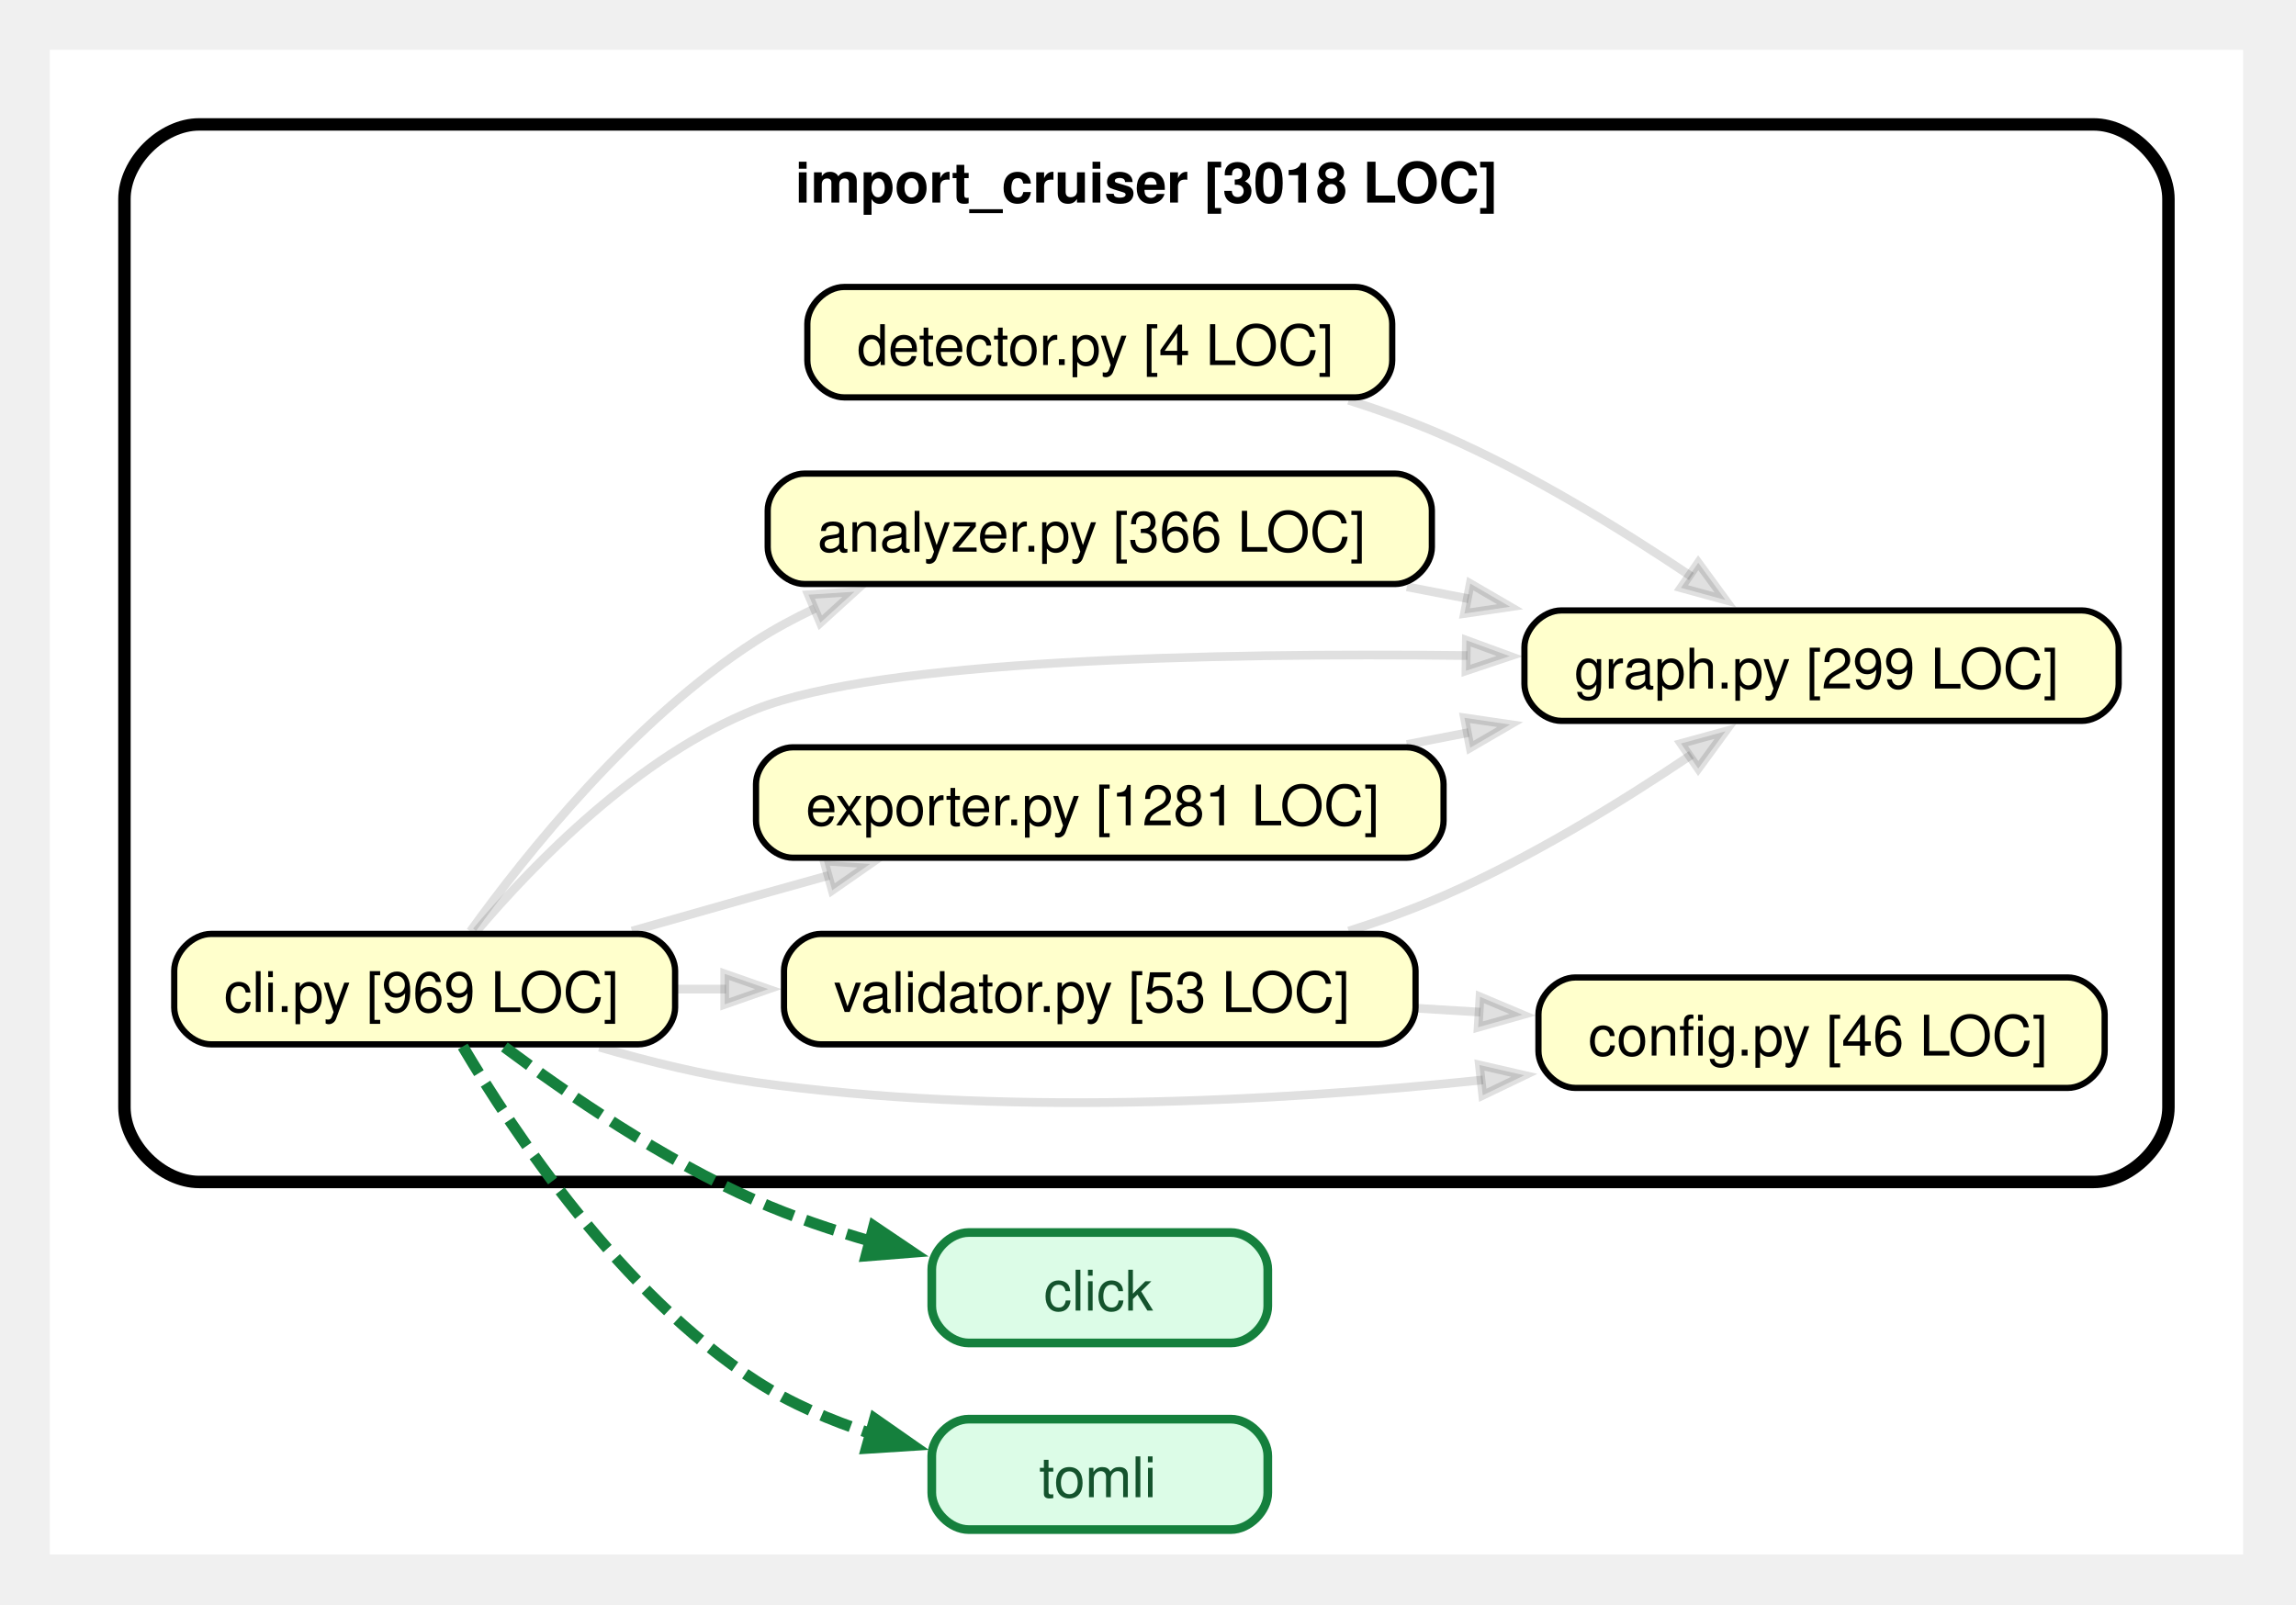
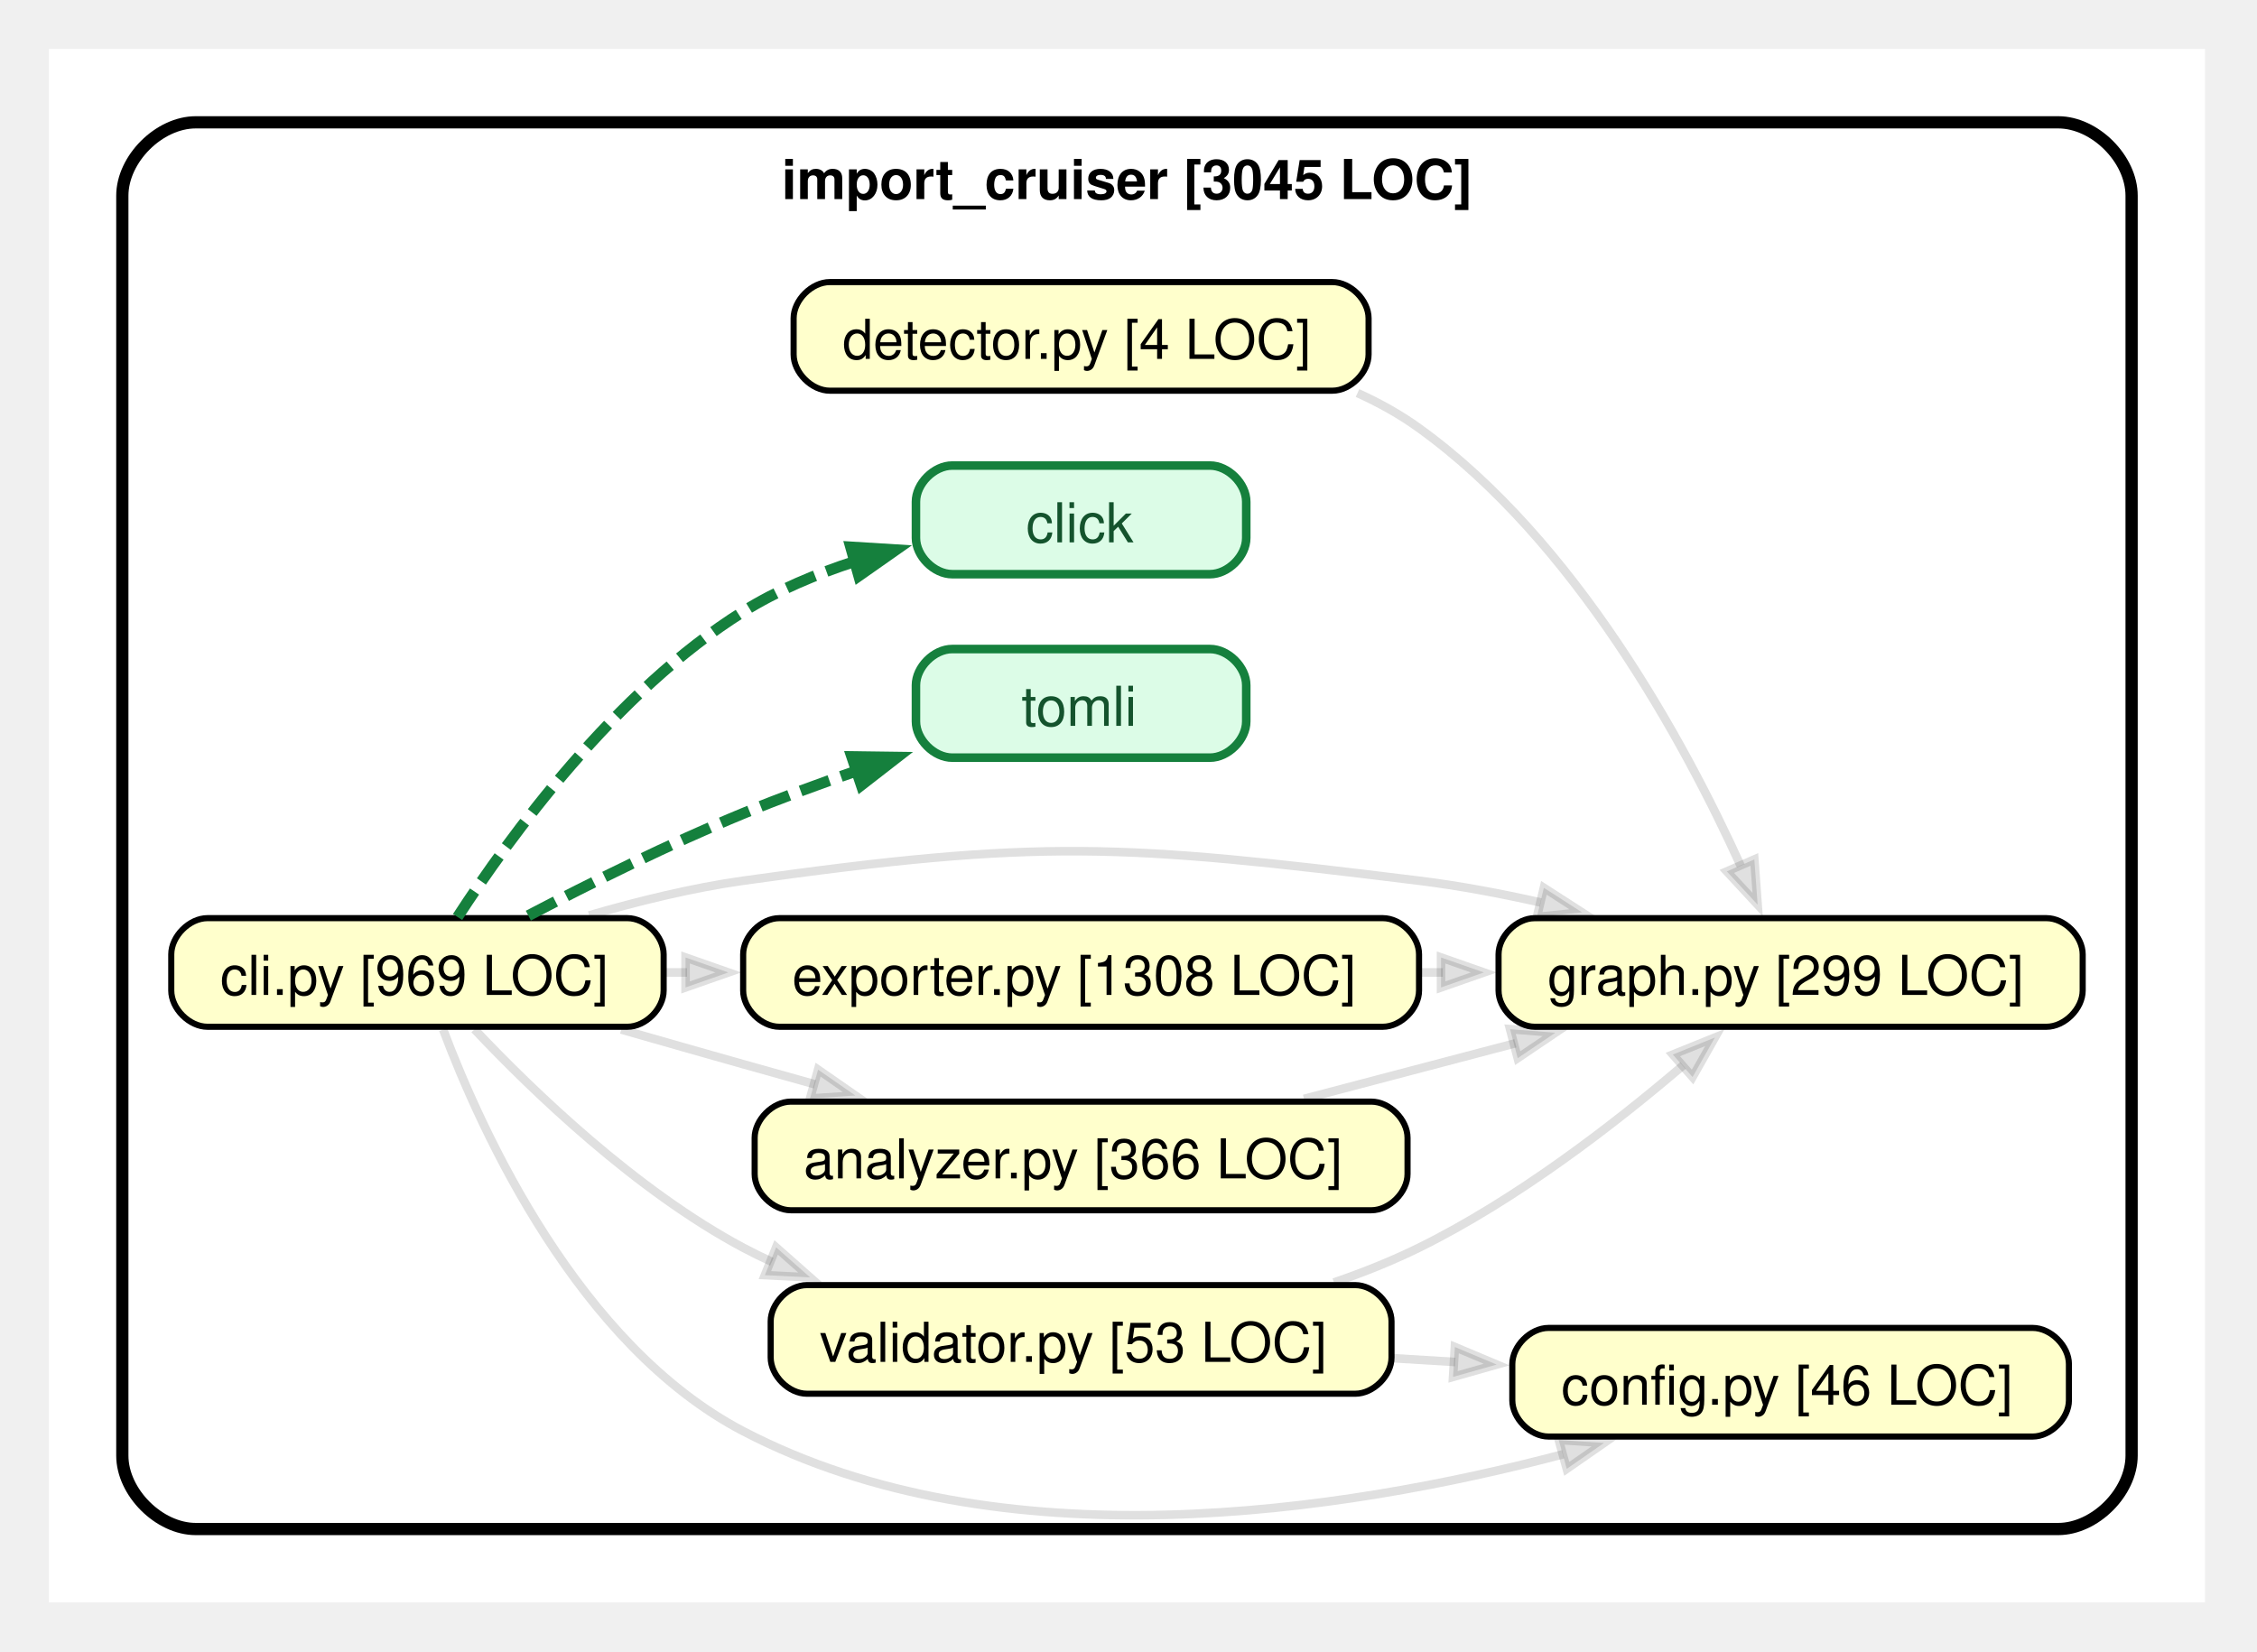
- <svg xmlns="http://www.w3.org/2000/svg" xmlns:xlink="http://www.w3.org/1999/xlink" width="369pt" height="258pt" viewBox="-8.00 -8.00 369.00 258.00">
-   <g id="graph0" class="graph" transform="scale(1 1) rotate(0) translate(4 237.88)">
-     <polygon fill="white" stroke="none" points="-4,4 -4,-237.88 348.5,-237.88 348.5,4 -4,4" />
+ <svg xmlns="http://www.w3.org/2000/svg" xmlns:xlink="http://www.w3.org/1999/xlink" width="369pt" height="270pt" viewBox="-8.00 -8.00 369.00 270.00">
+   <g id="graph0" class="graph" transform="scale(1 1) rotate(0) translate(4 250)">
+     <polygon fill="white" stroke="none" points="-4,4 -4,-250 348.5,-250 348.5,4 -4,4" />
    <g id="clust1" class="cluster">
-       <path fill="#ffffff" stroke="black" stroke-width="2" d="M20,-55.88C20,-55.88 324.5,-55.88 324.5,-55.88 330.5,-55.88 336.5,-61.88 336.5,-67.88 336.5,-67.88 336.5,-213.88 336.5,-213.88 336.5,-219.88 330.5,-225.88 324.5,-225.88 324.5,-225.88 20,-225.88 20,-225.88 14,-225.88 8,-219.88 8,-213.88 8,-213.88 8,-67.88 8,-67.88 8,-61.88 14,-55.88 20,-55.88" />
-       <text xml:space="preserve" text-anchor="middle" x="172.25" y="-213.32" font-family="Helvetica,sans-Serif" font-weight="bold" font-size="9.00">import_cruiser [3018 LOC]</text>
+       <path fill="#ffffff" stroke="black" stroke-width="2" d="M20,-8C20,-8 324.5,-8 324.5,-8 330.5,-8 336.5,-14 336.5,-20 336.5,-20 336.5,-226 336.5,-226 336.5,-232 330.5,-238 324.5,-238 324.5,-238 20,-238 20,-238 14,-238 8,-232 8,-226 8,-226 8,-20 8,-20 8,-14 14,-8 20,-8" />
+       <text xml:space="preserve" text-anchor="middle" x="172.25" y="-225.45" font-family="Helvetica,sans-Serif" font-weight="bold" font-size="9.00">import_cruiser [3045 LOC]</text>
    </g>
    <g id="node1" class="node">
      <g id="a_node1">
        <a xlink:href="click" xlink:title="click">
-           <path fill="#dcfce7" stroke="#15803d" stroke-width="1.4" d="M185.83,-47.75C185.83,-47.75 143.67,-47.75 143.67,-47.75 140.71,-47.75 137.75,-44.79 137.75,-41.83 137.75,-41.83 137.75,-35.92 137.75,-35.92 137.75,-32.96 140.71,-30 143.67,-30 143.67,-30 185.83,-30 185.83,-30 188.79,-30 191.75,-32.96 191.75,-35.92 191.75,-35.92 191.75,-41.83 191.75,-41.83 191.75,-44.79 188.79,-47.75 185.83,-47.75" />
-           <text xml:space="preserve" text-anchor="start" x="155.75" y="-35.2" font-family="Helvetica,sans-Serif" font-size="9.00" fill="#14532d">click</text>
+           <path fill="#dcfce7" stroke="#15803d" stroke-width="1.4" d="M185.83,-181.88C185.83,-181.88 143.67,-181.88 143.67,-181.88 140.71,-181.88 137.75,-178.92 137.75,-175.96 137.75,-175.96 137.75,-170.04 137.75,-170.04 137.75,-167.08 140.71,-164.12 143.67,-164.12 143.67,-164.12 185.83,-164.12 185.83,-164.12 188.79,-164.12 191.75,-167.08 191.75,-170.04 191.75,-170.04 191.75,-175.96 191.75,-175.96 191.75,-178.92 188.79,-181.88 185.83,-181.88" />
+           <text xml:space="preserve" text-anchor="start" x="155.75" y="-169.32" font-family="Helvetica,sans-Serif" font-size="9.00" fill="#14532d">click</text>
        </a>
      </g>
    </g>
    <g id="node2" class="node">
      <g id="a_node2">
        <a xlink:href="import_cruiser.analyzer" xlink:title="analyzer.py [366 LOC]">
-           <path fill="#ffffcc" stroke="black" d="M212.21,-169.75C212.21,-169.75 117.29,-169.75 117.29,-169.75 114.33,-169.75 111.38,-166.79 111.38,-163.83 111.38,-163.83 111.38,-157.92 111.38,-157.92 111.38,-154.96 114.33,-152 117.29,-152 117.29,-152 212.21,-152 212.21,-152 215.17,-152 218.12,-154.96 218.12,-157.92 218.12,-157.92 218.12,-163.83 218.12,-163.83 218.12,-166.79 215.17,-169.75 212.21,-169.75" />
-           <text xml:space="preserve" text-anchor="start" x="119.38" y="-157.2" font-family="Helvetica,sans-Serif" font-size="9.00">analyzer.py [366 LOC]</text>
+           <path fill="#ffffcc" stroke="black" d="M212.21,-77.88C212.21,-77.88 117.29,-77.88 117.29,-77.88 114.33,-77.88 111.38,-74.92 111.38,-71.96 111.38,-71.96 111.38,-66.04 111.38,-66.04 111.38,-63.08 114.33,-60.12 117.29,-60.12 117.29,-60.12 212.21,-60.12 212.21,-60.12 215.17,-60.12 218.12,-63.08 218.12,-66.04 218.12,-66.04 218.12,-71.96 218.12,-71.96 218.12,-74.92 215.17,-77.88 212.21,-77.88" />
+           <text xml:space="preserve" text-anchor="start" x="119.38" y="-65.33" font-family="Helvetica,sans-Serif" font-size="9.00">analyzer.py [366 LOC]</text>
        </a>
      </g>
    </g>
    <g id="node7" class="node">
      <g id="a_node7">
        <a xlink:href="import_cruiser.graph" xlink:title="graph.py [299 LOC]">
-           <path fill="#ffffcc" stroke="black" d="M322.58,-147.75C322.58,-147.75 238.92,-147.75 238.92,-147.75 235.96,-147.75 233,-144.79 233,-141.83 233,-141.83 233,-135.92 233,-135.92 233,-132.96 235.96,-130 238.92,-130 238.92,-130 322.58,-130 322.58,-130 325.54,-130 328.5,-132.96 328.5,-135.92 328.5,-135.92 328.5,-141.83 328.5,-141.83 328.5,-144.79 325.54,-147.75 322.58,-147.75" />
-           <text xml:space="preserve" text-anchor="start" x="241" y="-135.2" font-family="Helvetica,sans-Serif" font-size="9.00">graph.py [299 LOC]</text>
+           <path fill="#ffffcc" stroke="black" d="M322.58,-107.88C322.58,-107.88 238.92,-107.88 238.92,-107.88 235.96,-107.88 233,-104.92 233,-101.96 233,-101.96 233,-96.04 233,-96.04 233,-93.08 235.96,-90.12 238.92,-90.12 238.92,-90.12 322.58,-90.12 322.58,-90.12 325.54,-90.12 328.5,-93.08 328.5,-96.04 328.5,-96.04 328.5,-101.96 328.5,-101.96 328.5,-104.92 325.54,-107.88 322.58,-107.88" />
+           <text xml:space="preserve" text-anchor="start" x="241" y="-95.33" font-family="Helvetica,sans-Serif" font-size="9.00">graph.py [299 LOC]</text>
        </a>
      </g>
    </g>
    <g id="edge1" class="edge">
-       <path fill="none" stroke="#000000" stroke-width="1.4" stroke-opacity="0.122" d="M214.1,-151.55C217.38,-150.91 220.71,-150.27 224.03,-149.63" />
-       <polygon fill="#000000" fill-opacity="0.122" stroke="#000000" stroke-width="1.4" stroke-opacity="0.122" points="224.29,-152.07 230.7,-148.34 223.36,-147.26 224.29,-152.07" />
+       <path fill="none" stroke="#000000" stroke-width="1.4" stroke-opacity="0.122" d="M201.2,-78.33C212.13,-81.21 224.31,-84.41 235.75,-87.42" />
+       <polygon fill="#000000" fill-opacity="0.122" stroke="#000000" stroke-width="1.4" stroke-opacity="0.122" points="234.88,-89.73 242.28,-89.14 236.13,-84.99 234.88,-89.73" />
    </g>
    <g id="node3" class="node">
      <g id="a_node3">
        <a xlink:href="import_cruiser.cli" xlink:title="cli.py [969 LOC]">
-           <path fill="#ffffcc" stroke="black" d="M90.58,-95.75C90.58,-95.75 21.92,-95.75 21.92,-95.75 18.96,-95.75 16,-92.79 16,-89.83 16,-89.83 16,-83.92 16,-83.92 16,-80.96 18.96,-78 21.92,-78 21.92,-78 90.58,-78 90.58,-78 93.54,-78 96.5,-80.96 96.5,-83.92 96.5,-83.92 96.5,-89.83 96.5,-89.83 96.5,-92.79 93.54,-95.75 90.58,-95.75" />
-           <text xml:space="preserve" text-anchor="start" x="24" y="-83.2" font-family="Helvetica,sans-Serif" font-size="9.00">cli.py [969 LOC]</text>
+           <path fill="#ffffcc" stroke="black" d="M90.58,-107.88C90.58,-107.88 21.92,-107.88 21.92,-107.88 18.96,-107.88 16,-104.92 16,-101.96 16,-101.96 16,-96.04 16,-96.04 16,-93.08 18.96,-90.12 21.92,-90.12 21.92,-90.12 90.58,-90.12 90.58,-90.12 93.54,-90.12 96.5,-93.08 96.5,-96.04 96.5,-96.04 96.5,-101.96 96.5,-101.96 96.5,-104.92 93.54,-107.88 90.58,-107.88" />
+           <text xml:space="preserve" text-anchor="start" x="24" y="-95.33" font-family="Helvetica,sans-Serif" font-size="9.00">cli.py [969 LOC]</text>
        </a>
      </g>
    </g>
    <g id="edge2" class="edge">
-       <path fill="none" stroke="#15803d" stroke-width="1.8" stroke-dasharray="5,2" d="M69.06,-77.58C79.26,-69.96 94.64,-59.42 109.5,-52.88 115.36,-50.29 121.8,-48.12 128.12,-46.3" />
-       <polygon fill="#15803d" stroke="#15803d" stroke-width="1.8" points="128.45,-48.75 134.6,-44.6 127.21,-44.01 128.45,-48.75" />
+       <path fill="none" stroke="#15803d" stroke-width="1.8" stroke-dasharray="5,2" d="M62.81,-108.07C71.26,-121.09 88.61,-144.96 109.5,-158 115.07,-161.48 121.45,-164.16 127.84,-166.23" />
+       <polygon fill="#15803d" stroke="#15803d" stroke-width="1.8" points="127.08,-168.56 134.48,-168.1 128.41,-163.84 127.08,-168.56" />
    </g>
    <g id="edge3" class="edge">
-       <path fill="none" stroke="#000000" stroke-width="1.4" stroke-opacity="0.122" d="M63.6,-96.16C72.49,-108.51 89.8,-130.24 109.5,-142.88 112.47,-144.78 115.66,-146.5 118.95,-148.06" />
-       <polygon fill="#000000" fill-opacity="0.122" stroke="#000000" stroke-width="1.4" stroke-opacity="0.122" points="117.93,-150.28 125.33,-150.76 119.84,-145.77 117.93,-150.28" />
+       <path fill="none" stroke="#000000" stroke-width="1.4" stroke-opacity="0.122" d="M89.57,-89.67C96.16,-87.78 103.05,-85.82 109.5,-84 113.31,-82.93 117.26,-81.82 121.23,-80.71" />
+       <polygon fill="#000000" fill-opacity="0.122" stroke="#000000" stroke-width="1.4" stroke-opacity="0.122" points="121.75,-83.11 127.84,-78.88 120.43,-78.39 121.75,-83.11" />
    </g>
    <g id="node4" class="node">
      <g id="a_node4">
        <a xlink:href="import_cruiser.config" xlink:title="config.py [46 LOC]">
-           <path fill="#ffffcc" stroke="black" d="M320.33,-88.75C320.33,-88.75 241.17,-88.75 241.17,-88.75 238.21,-88.75 235.25,-85.79 235.25,-82.83 235.25,-82.83 235.25,-76.92 235.25,-76.92 235.25,-73.96 238.21,-71 241.17,-71 241.17,-71 320.33,-71 320.33,-71 323.29,-71 326.25,-73.96 326.25,-76.92 326.25,-76.92 326.25,-82.83 326.25,-82.83 326.25,-85.79 323.29,-88.75 320.33,-88.75" />
-           <text xml:space="preserve" text-anchor="start" x="243.25" y="-76.2" font-family="Helvetica,sans-Serif" font-size="9.00">config.py [46 LOC]</text>
+           <path fill="#ffffcc" stroke="black" d="M320.33,-40.88C320.33,-40.88 241.17,-40.88 241.17,-40.88 238.21,-40.88 235.25,-37.92 235.25,-34.96 235.25,-34.96 235.25,-29.04 235.25,-29.04 235.25,-26.08 238.21,-23.12 241.17,-23.12 241.17,-23.12 320.33,-23.12 320.33,-23.12 323.29,-23.12 326.25,-26.08 326.25,-29.04 326.25,-29.04 326.25,-34.96 326.25,-34.96 326.25,-37.92 323.29,-40.88 320.33,-40.88" />
+           <text xml:space="preserve" text-anchor="start" x="243.25" y="-28.32" font-family="Helvetica,sans-Serif" font-size="9.00">config.py [46 LOC]</text>
        </a>
      </g>
    </g>
    <g id="edge4" class="edge">
-       <path fill="none" stroke="#000000" stroke-width="1.4" stroke-opacity="0.122" d="M84.33,-77.55C92.33,-75.21 101.18,-73.05 109.5,-71.88 148.37,-66.41 192.66,-68.75 226.33,-72.28" />
-       <polygon fill="#000000" fill-opacity="0.122" stroke="#000000" stroke-width="1.4" stroke-opacity="0.122" points="225.76,-74.68 232.98,-73.02 226.3,-69.81 225.76,-74.68" />
+       <path fill="none" stroke="#000000" stroke-width="1.4" stroke-opacity="0.122" d="M60.45,-89.66C66.77,-72.87 82.63,-38.03 109.5,-24 151.45,-2.1 207.44,-10.69 243.55,-20.22" />
+       <polygon fill="#000000" fill-opacity="0.122" stroke="#000000" stroke-width="1.4" stroke-opacity="0.122" points="242.84,-22.56 250.24,-22.07 244.15,-17.84 242.84,-22.56" />
    </g>
    <g id="node6" class="node">
      <g id="a_node6">
-         <a xlink:href="import_cruiser.exporter" xlink:title="exporter.py [1281 LOC]">
-           <path fill="#ffffcc" stroke="black" d="M214.08,-125.75C214.08,-125.75 115.42,-125.75 115.42,-125.75 112.46,-125.75 109.5,-122.79 109.5,-119.83 109.5,-119.83 109.5,-113.92 109.5,-113.92 109.5,-110.96 112.46,-108 115.42,-108 115.42,-108 214.08,-108 214.08,-108 217.04,-108 220,-110.96 220,-113.92 220,-113.92 220,-119.83 220,-119.83 220,-122.79 217.04,-125.75 214.08,-125.75" />
-           <text xml:space="preserve" text-anchor="start" x="117.5" y="-113.2" font-family="Helvetica,sans-Serif" font-size="9.00">exporter.py [1281 LOC]</text>
+         <a xlink:href="import_cruiser.exporter" xlink:title="exporter.py [1308 LOC]">
+           <path fill="#ffffcc" stroke="black" d="M214.08,-107.88C214.08,-107.88 115.42,-107.88 115.42,-107.88 112.46,-107.88 109.5,-104.92 109.5,-101.96 109.5,-101.96 109.5,-96.04 109.5,-96.04 109.5,-93.08 112.46,-90.12 115.42,-90.12 115.42,-90.12 214.08,-90.12 214.08,-90.12 217.04,-90.12 220,-93.08 220,-96.04 220,-96.04 220,-101.96 220,-101.96 220,-104.92 217.04,-107.88 214.08,-107.88" />
+           <text xml:space="preserve" text-anchor="start" x="117.5" y="-95.33" font-family="Helvetica,sans-Serif" font-size="9.00">exporter.py [1308 LOC]</text>
        </a>
      </g>
    </g>
    <g id="edge5" class="edge">
-       <path fill="none" stroke="#000000" stroke-width="1.4" stroke-opacity="0.122" d="M89.57,-96.21C96.16,-98.09 103.05,-100.06 109.5,-101.88 113.31,-102.95 117.26,-104.06 121.23,-105.16" />
-       <polygon fill="#000000" fill-opacity="0.122" stroke="#000000" stroke-width="1.4" stroke-opacity="0.122" points="120.43,-107.48 127.84,-107 121.75,-102.76 120.43,-107.48" />
+       <path fill="none" stroke="#000000" stroke-width="1.4" stroke-opacity="0.122" d="M96.91,-99C98.04,-99 99.18,-99 100.32,-99" />
+       <polygon fill="#000000" fill-opacity="0.122" stroke="#000000" stroke-width="1.4" stroke-opacity="0.122" points="100.08,-101.45 107.08,-99 100.08,-96.55 100.08,-101.45" />
    </g>
    <g id="edge6" class="edge">
-       <path fill="none" stroke="#000000" stroke-width="1.4" stroke-opacity="0.122" d="M64.57,-96.17C73.74,-107.01 90.57,-124.4 109.5,-131.88 129.62,-139.82 182.33,-140.97 223.82,-140.5" />
-       <polygon fill="#000000" fill-opacity="0.122" stroke="#000000" stroke-width="1.4" stroke-opacity="0.122" points="223.67,-142.95 230.63,-140.4 223.6,-138.05 223.67,-142.95" />
+       <path fill="none" stroke="#000000" stroke-width="1.4" stroke-opacity="0.122" d="M84.33,-108.33C92.33,-110.66 101.18,-112.83 109.5,-114 158.13,-120.84 171.26,-120.02 220,-114 226.49,-113.2 233.3,-111.92 239.89,-110.44" />
+       <polygon fill="#000000" fill-opacity="0.122" stroke="#000000" stroke-width="1.4" stroke-opacity="0.122" points="240.41,-112.84 246.64,-108.83 239.27,-108.08 240.41,-112.84" />
    </g>
    <g id="node8" class="node">
      <g id="a_node8">
        <a xlink:href="import_cruiser.validator" xlink:title="validator.py [53 LOC]">
-           <path fill="#ffffcc" stroke="black" d="M209.58,-95.75C209.58,-95.75 119.92,-95.75 119.92,-95.75 116.96,-95.75 114,-92.79 114,-89.83 114,-89.83 114,-83.92 114,-83.92 114,-80.96 116.96,-78 119.92,-78 119.92,-78 209.58,-78 209.58,-78 212.54,-78 215.5,-80.96 215.5,-83.92 215.5,-83.92 215.5,-89.83 215.5,-89.83 215.5,-92.79 212.54,-95.75 209.58,-95.75" />
-           <text xml:space="preserve" text-anchor="start" x="122" y="-83.2" font-family="Helvetica,sans-Serif" font-size="9.00">validator.py [53 LOC]</text>
+           <path fill="#ffffcc" stroke="black" d="M209.58,-47.88C209.58,-47.88 119.92,-47.88 119.92,-47.88 116.96,-47.88 114,-44.92 114,-41.96 114,-41.96 114,-36.04 114,-36.04 114,-33.08 116.96,-30.12 119.92,-30.12 119.92,-30.12 209.58,-30.12 209.58,-30.12 212.54,-30.12 215.5,-33.08 215.5,-36.04 215.5,-36.04 215.5,-41.96 215.5,-41.96 215.5,-44.92 212.54,-47.88 209.58,-47.88" />
+           <text xml:space="preserve" text-anchor="start" x="122" y="-35.33" font-family="Helvetica,sans-Serif" font-size="9.00">validator.py [53 LOC]</text>
        </a>
      </g>
    </g>
    <g id="edge7" class="edge">
-       <path fill="none" stroke="#000000" stroke-width="1.4" stroke-opacity="0.122" d="M96.91,-86.88C99.46,-86.88 102.05,-86.88 104.67,-86.88" />
-       <polygon fill="#000000" fill-opacity="0.122" stroke="#000000" stroke-width="1.4" stroke-opacity="0.122" points="104.47,-89.33 111.47,-86.88 104.47,-84.43 104.47,-89.33" />
+       <path fill="none" stroke="#000000" stroke-width="1.4" stroke-opacity="0.122" d="M65.58,-89.7C75.2,-79.5 91.97,-63.36 109.5,-54 111.02,-53.19 112.59,-52.42 114.19,-51.69" />
+       <polygon fill="#000000" fill-opacity="0.122" stroke="#000000" stroke-width="1.4" stroke-opacity="0.122" points="114.89,-54.05 120.45,-49.14 113.05,-49.51 114.89,-54.05" />
    </g>
    <g id="node9" class="node">
      <g id="a_node9">
        <a xlink:href="tomli" xlink:title="tomli">
-           <path fill="#dcfce7" stroke="#15803d" stroke-width="1.4" d="M185.83,-17.75C185.83,-17.75 143.67,-17.75 143.67,-17.75 140.71,-17.75 137.75,-14.79 137.75,-11.83 137.75,-11.83 137.75,-5.92 137.75,-5.92 137.75,-2.96 140.71,0 143.67,0 143.67,0 185.83,0 185.83,0 188.79,0 191.75,-2.96 191.75,-5.92 191.75,-5.92 191.75,-11.83 191.75,-11.83 191.75,-14.79 188.79,-17.75 185.83,-17.75" />
-           <text xml:space="preserve" text-anchor="start" x="155" y="-5.2" font-family="Helvetica,sans-Serif" font-size="9.00" fill="#14532d">tomli</text>
+           <path fill="#dcfce7" stroke="#15803d" stroke-width="1.4" d="M185.83,-151.88C185.83,-151.88 143.67,-151.88 143.67,-151.88 140.71,-151.88 137.75,-148.92 137.75,-145.96 137.75,-145.96 137.75,-140.04 137.75,-140.04 137.75,-137.08 140.71,-134.12 143.67,-134.12 143.67,-134.12 185.83,-134.12 185.83,-134.12 188.79,-134.12 191.75,-137.08 191.75,-140.04 191.75,-140.04 191.75,-145.96 191.75,-145.96 191.75,-148.92 188.79,-151.88 185.83,-151.88" />
+           <text xml:space="preserve" text-anchor="start" x="155" y="-139.32" font-family="Helvetica,sans-Serif" font-size="9.00" fill="#14532d">tomli</text>
        </a>
      </g>
    </g>
    <g id="edge8" class="edge">
-       <path fill="none" stroke="#15803d" stroke-width="1.8" stroke-dasharray="5,2" d="M62.38,-77.65C70.54,-63.84 87.78,-37.92 109.5,-23.88 115.07,-20.27 121.5,-17.53 127.94,-15.44" />
-       <polygon fill="#15803d" stroke="#15803d" stroke-width="1.8" points="128.58,-17.8 134.66,-13.55 127.26,-13.08 128.58,-17.8" />
+       <path fill="none" stroke="#15803d" stroke-width="1.8" stroke-dasharray="5,2" d="M74.38,-108.29C84.45,-113.56 97.51,-120.06 109.5,-125 115.48,-127.47 121.93,-129.84 128.22,-132.01" />
+       <polygon fill="#15803d" stroke="#15803d" stroke-width="1.8" points="127.26,-134.28 134.68,-134.18 128.82,-129.63 127.26,-134.28" />
    </g>
    <g id="node5" class="node">
      <g id="a_node5">
        <a xlink:href="import_cruiser.detector" xlink:title="detector.py [4 LOC]">
-           <path fill="#ffffcc" stroke="black" d="M205.83,-199.75C205.83,-199.75 123.67,-199.75 123.67,-199.75 120.71,-199.75 117.75,-196.79 117.75,-193.83 117.75,-193.83 117.75,-187.92 117.75,-187.92 117.75,-184.96 120.71,-182 123.67,-182 123.67,-182 205.83,-182 205.83,-182 208.79,-182 211.75,-184.96 211.75,-187.92 211.75,-187.92 211.75,-193.83 211.75,-193.83 211.75,-196.79 208.79,-199.75 205.83,-199.75" />
-           <text xml:space="preserve" text-anchor="start" x="125.75" y="-187.2" font-family="Helvetica,sans-Serif" font-size="9.00">detector.py [4 LOC]</text>
+           <path fill="#ffffcc" stroke="black" d="M205.83,-211.88C205.83,-211.88 123.67,-211.88 123.67,-211.88 120.71,-211.88 117.75,-208.92 117.75,-205.96 117.75,-205.96 117.75,-200.04 117.75,-200.04 117.75,-197.08 120.71,-194.12 123.67,-194.12 123.67,-194.12 205.83,-194.12 205.83,-194.12 208.79,-194.12 211.75,-197.08 211.75,-200.04 211.75,-200.04 211.75,-205.96 211.75,-205.96 211.75,-208.92 208.79,-211.88 205.83,-211.88" />
+           <text xml:space="preserve" text-anchor="start" x="125.75" y="-199.32" font-family="Helvetica,sans-Serif" font-size="9.00">detector.py [4 LOC]</text>
        </a>
      </g>
    </g>
    <g id="edge9" class="edge">
-       <path fill="none" stroke="#000000" stroke-width="1.4" stroke-opacity="0.122" d="M204.75,-181.54C209.96,-179.88 215.17,-177.99 220,-175.88 233.99,-169.76 248.58,-160.78 259.84,-153.2" />
-       <polygon fill="#000000" fill-opacity="0.122" stroke="#000000" stroke-width="1.4" stroke-opacity="0.122" points="260.93,-155.42 265.31,-149.43 258.15,-151.39 260.93,-155.42" />
+       <path fill="none" stroke="#000000" stroke-width="1.4" stroke-opacity="0.122" d="M209.94,-193.74C213.5,-192.13 216.91,-190.23 220,-188 245.53,-169.6 263.4,-136.67 272.59,-116.44" />
+       <polygon fill="#000000" fill-opacity="0.122" stroke="#000000" stroke-width="1.4" stroke-opacity="0.122" points="274.82,-117.48 275.36,-110.08 270.32,-115.52 274.82,-117.48" />
    </g>
    <g id="edge10" class="edge">
-       <path fill="none" stroke="#000000" stroke-width="1.4" stroke-opacity="0.122" d="M214.1,-126.2C217.38,-126.84 220.71,-127.48 224.03,-128.12" />
-       <polygon fill="#000000" fill-opacity="0.122" stroke="#000000" stroke-width="1.4" stroke-opacity="0.122" points="223.36,-130.49 230.7,-129.41 224.29,-125.68 223.36,-130.49" />
+       <path fill="none" stroke="#000000" stroke-width="1.4" stroke-opacity="0.122" d="M220.41,-99C221.57,-99 222.73,-99 223.89,-99" />
+       <polygon fill="#000000" fill-opacity="0.122" stroke="#000000" stroke-width="1.4" stroke-opacity="0.122" points="223.6,-101.45 230.6,-99 223.6,-96.55 223.6,-101.45" />
    </g>
    <g id="edge11" class="edge">
-       <path fill="none" stroke="#000000" stroke-width="1.4" stroke-opacity="0.122" d="M215.75,-83.8C219.12,-83.6 222.52,-83.39 225.91,-83.18" />
-       <polygon fill="#000000" fill-opacity="0.122" stroke="#000000" stroke-width="1.4" stroke-opacity="0.122" points="225.86,-85.64 232.69,-82.76 225.56,-80.75 225.86,-85.64" />
+       <path fill="none" stroke="#000000" stroke-width="1.4" stroke-opacity="0.122" d="M215.75,-35.93C219.12,-35.72 222.52,-35.51 225.91,-35.31" />
+       <polygon fill="#000000" fill-opacity="0.122" stroke="#000000" stroke-width="1.4" stroke-opacity="0.122" points="225.86,-37.76 232.69,-34.89 225.56,-32.87 225.86,-37.76" />
    </g>
    <g id="edge12" class="edge">
-       <path fill="none" stroke="#000000" stroke-width="1.4" stroke-opacity="0.122" d="M204.75,-96.21C209.96,-97.87 215.17,-99.76 220,-101.88 233.99,-107.99 248.58,-116.97 259.84,-124.55" />
-       <polygon fill="#000000" fill-opacity="0.122" stroke="#000000" stroke-width="1.4" stroke-opacity="0.122" points="258.15,-126.36 265.31,-128.32 260.93,-122.33 258.15,-126.36" />
+       <path fill="none" stroke="#000000" stroke-width="1.4" stroke-opacity="0.122" d="M206.09,-48.31C210.88,-49.95 215.62,-51.84 220,-54 235.86,-61.81 251.76,-74.05 263.16,-83.79" />
+       <polygon fill="#000000" fill-opacity="0.122" stroke="#000000" stroke-width="1.4" stroke-opacity="0.122" points="261.49,-85.58 268.37,-88.36 264.72,-81.9 261.49,-85.58" />
    </g>
  </g>
</svg>
